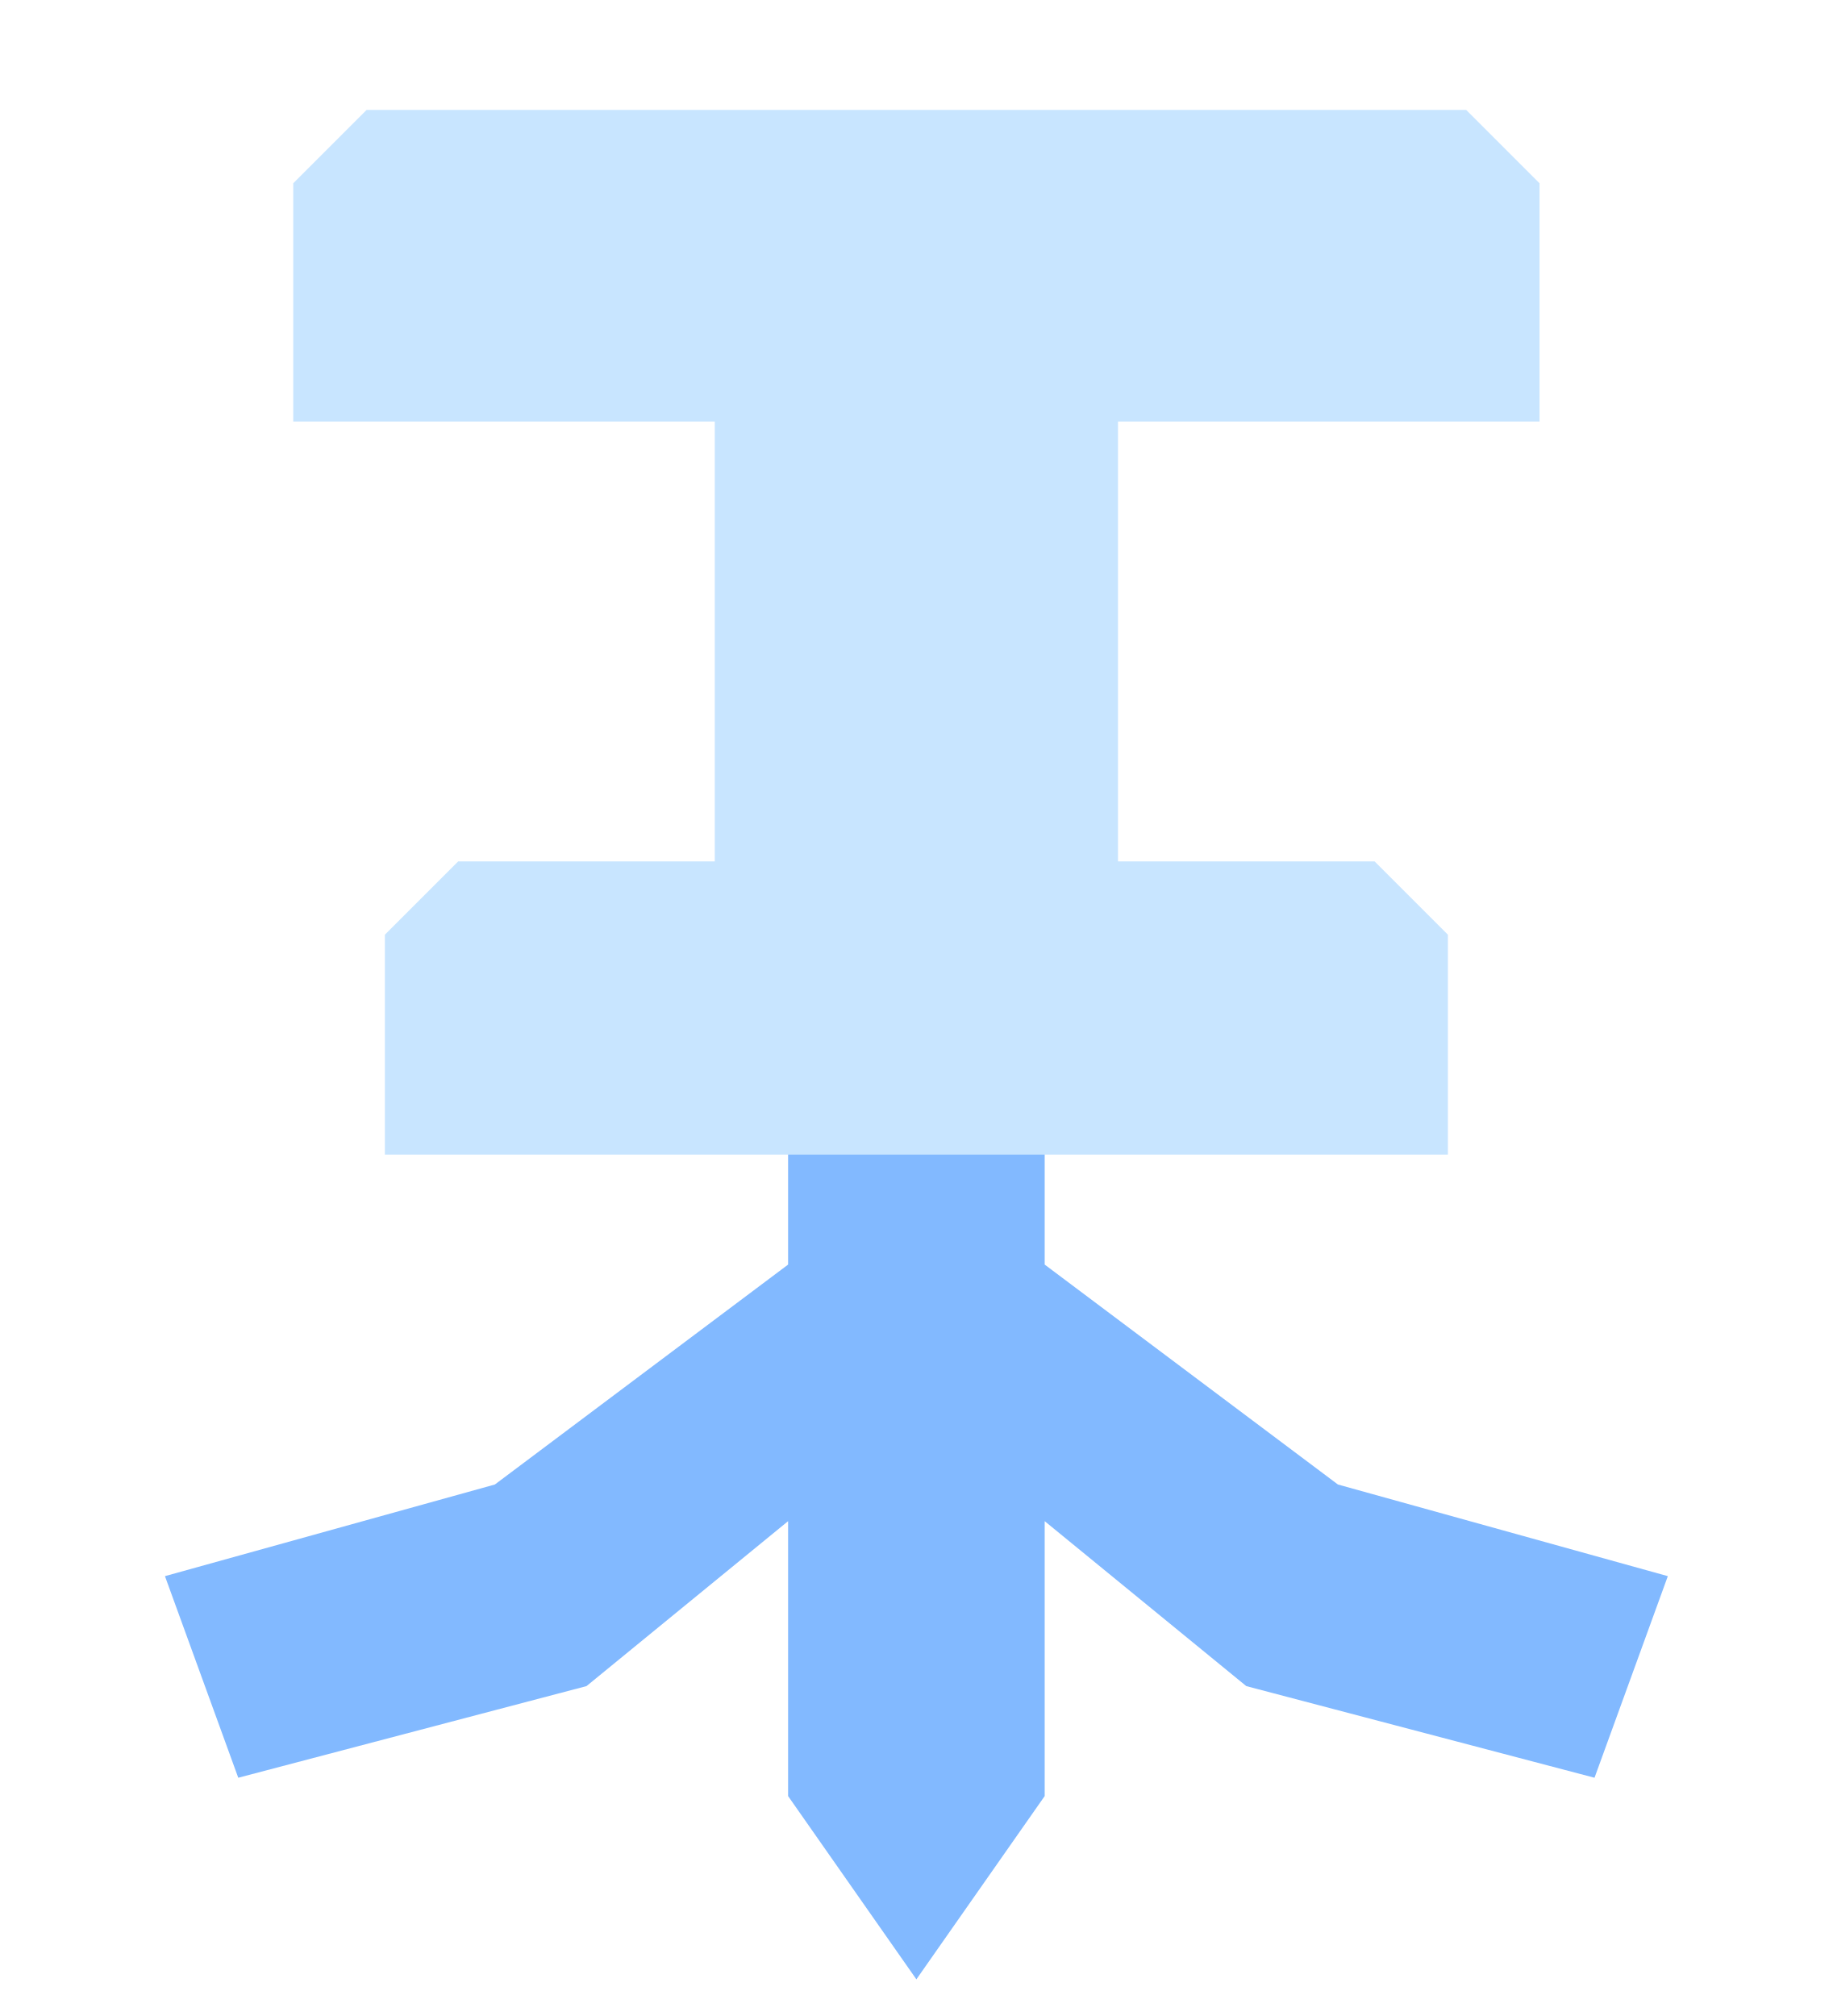
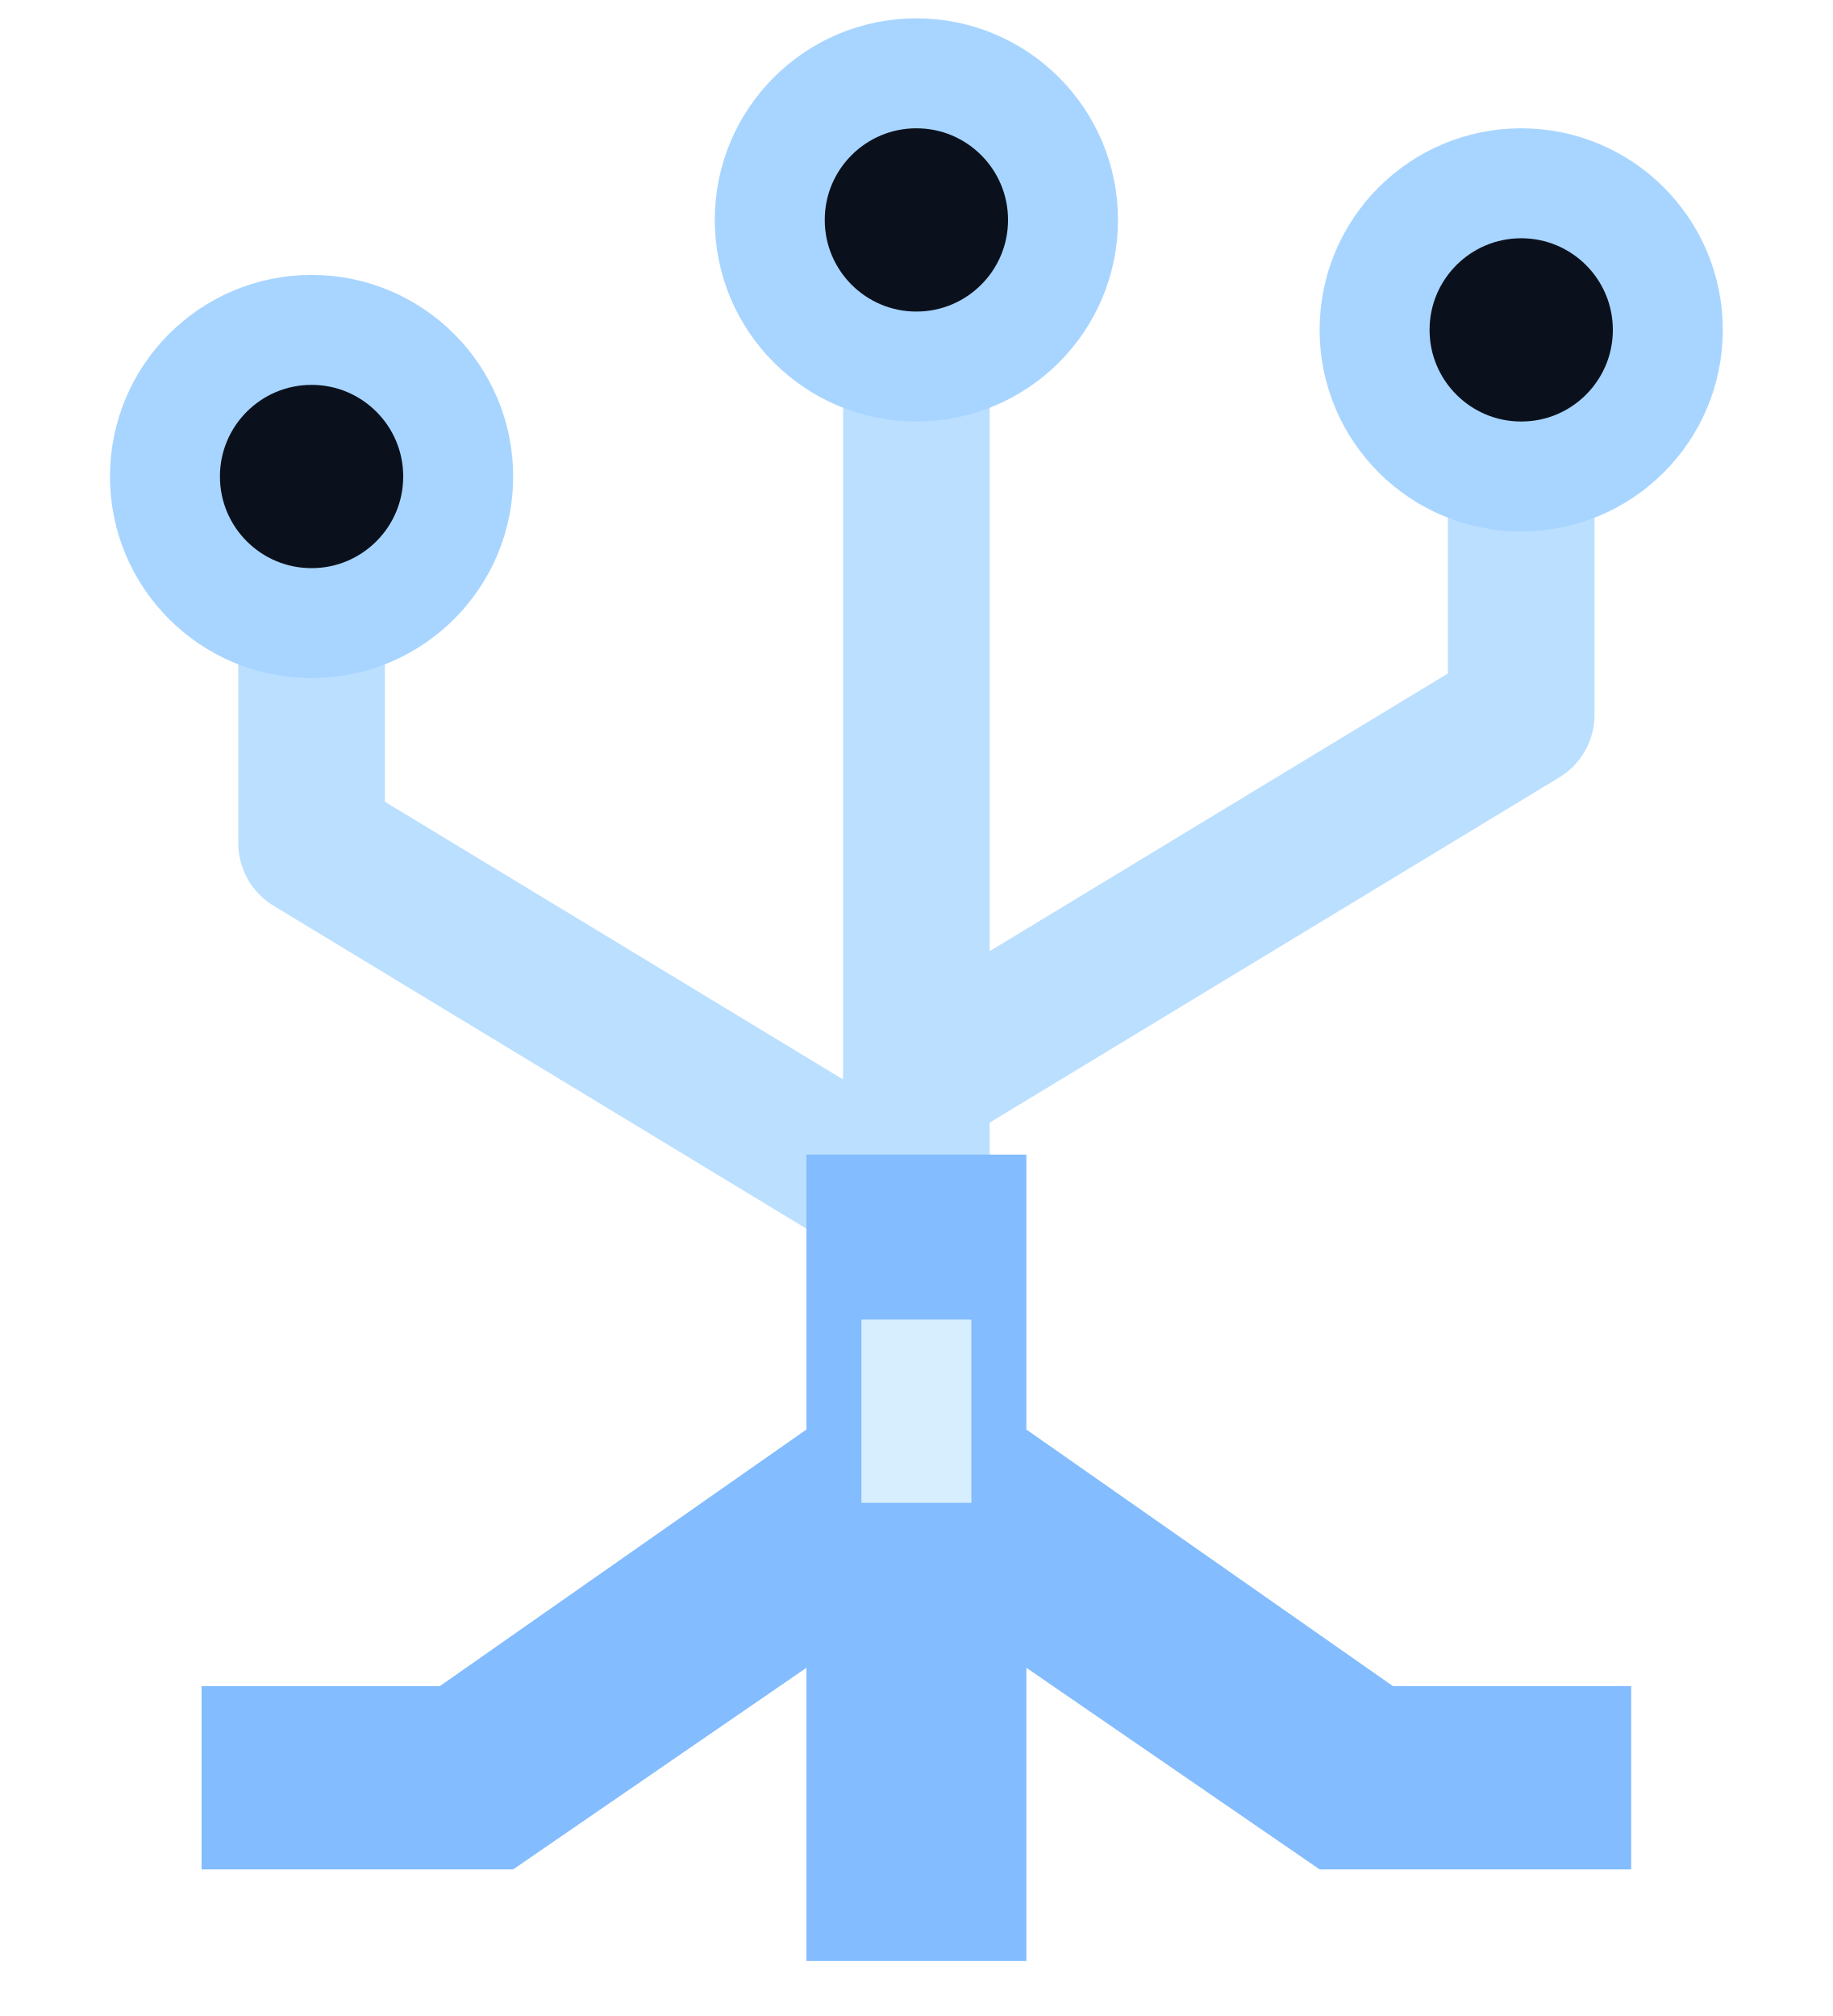
<svg xmlns="http://www.w3.org/2000/svg" viewBox="0 0 100 110" fill="none">
-   <path d="M43 59H57V69L73 81L91 86L87 97L68 92L57 83V98L50 108L43 98V83L32 92L13 97L9 86L27 81L43 69V59Z" fill="#82B9FF" />
-   <path d="M20 6H80L84 10V23H61V47H75L79 51V63H21V51L25 47H39V23H16V10L20 6Z" fill="#C8E5FF" />
+   <g stroke="#BBDFFF" stroke-width="8" stroke-linecap="round" stroke-linejoin="round">
+     <path d="M50 17V73" />
+     <path d="M17 33V46L50 66" />
+     <path d="M83 25V39L50 59" />
+   </g>
+   <path d="M44 63H56V78L76 92H89V102H72L56 91V107H44V91L28 102H11V92H24L44 78V63Z" fill="#83BCFF" />
+   <g fill="#0B111C" stroke="#A8D5FF" stroke-width="6">
+     <circle cx="50" cy="12" r="8" />
+     <circle cx="17" cy="26" r="8" />
+     <circle cx="83" cy="18" r="8" />
+   </g>
+   <path d="M47 72H53V82H47Z" fill="#D7EEFF" />
</svg>
